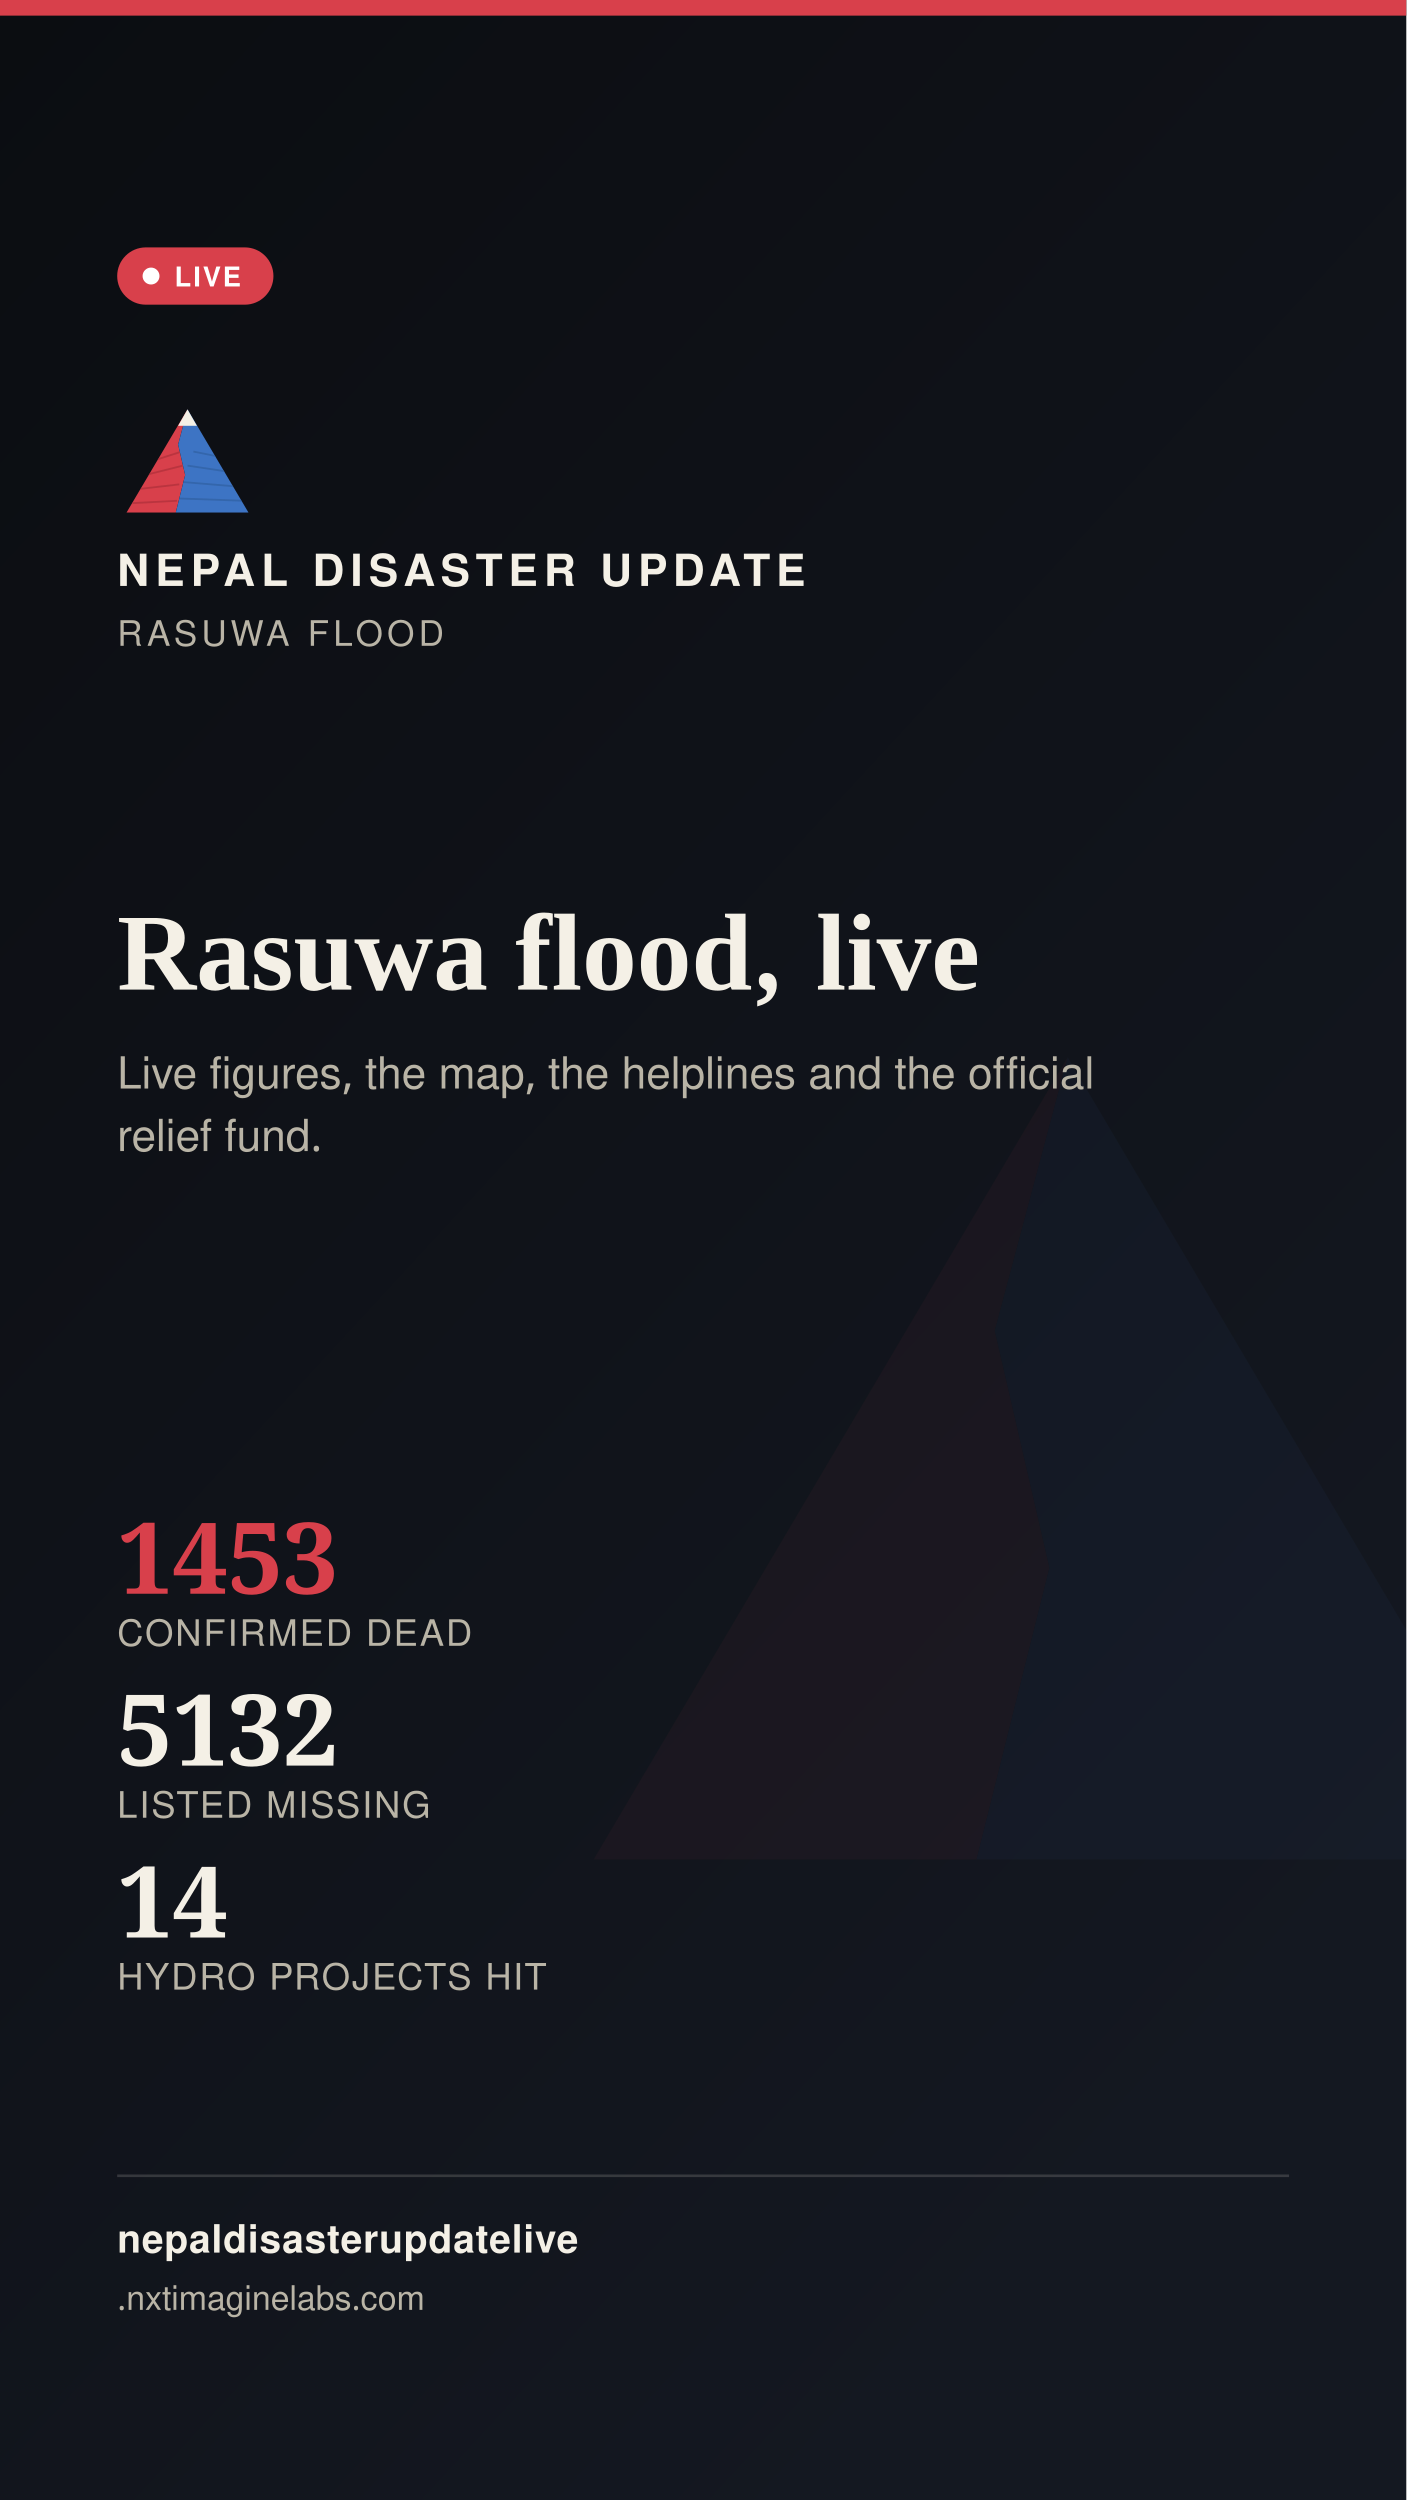
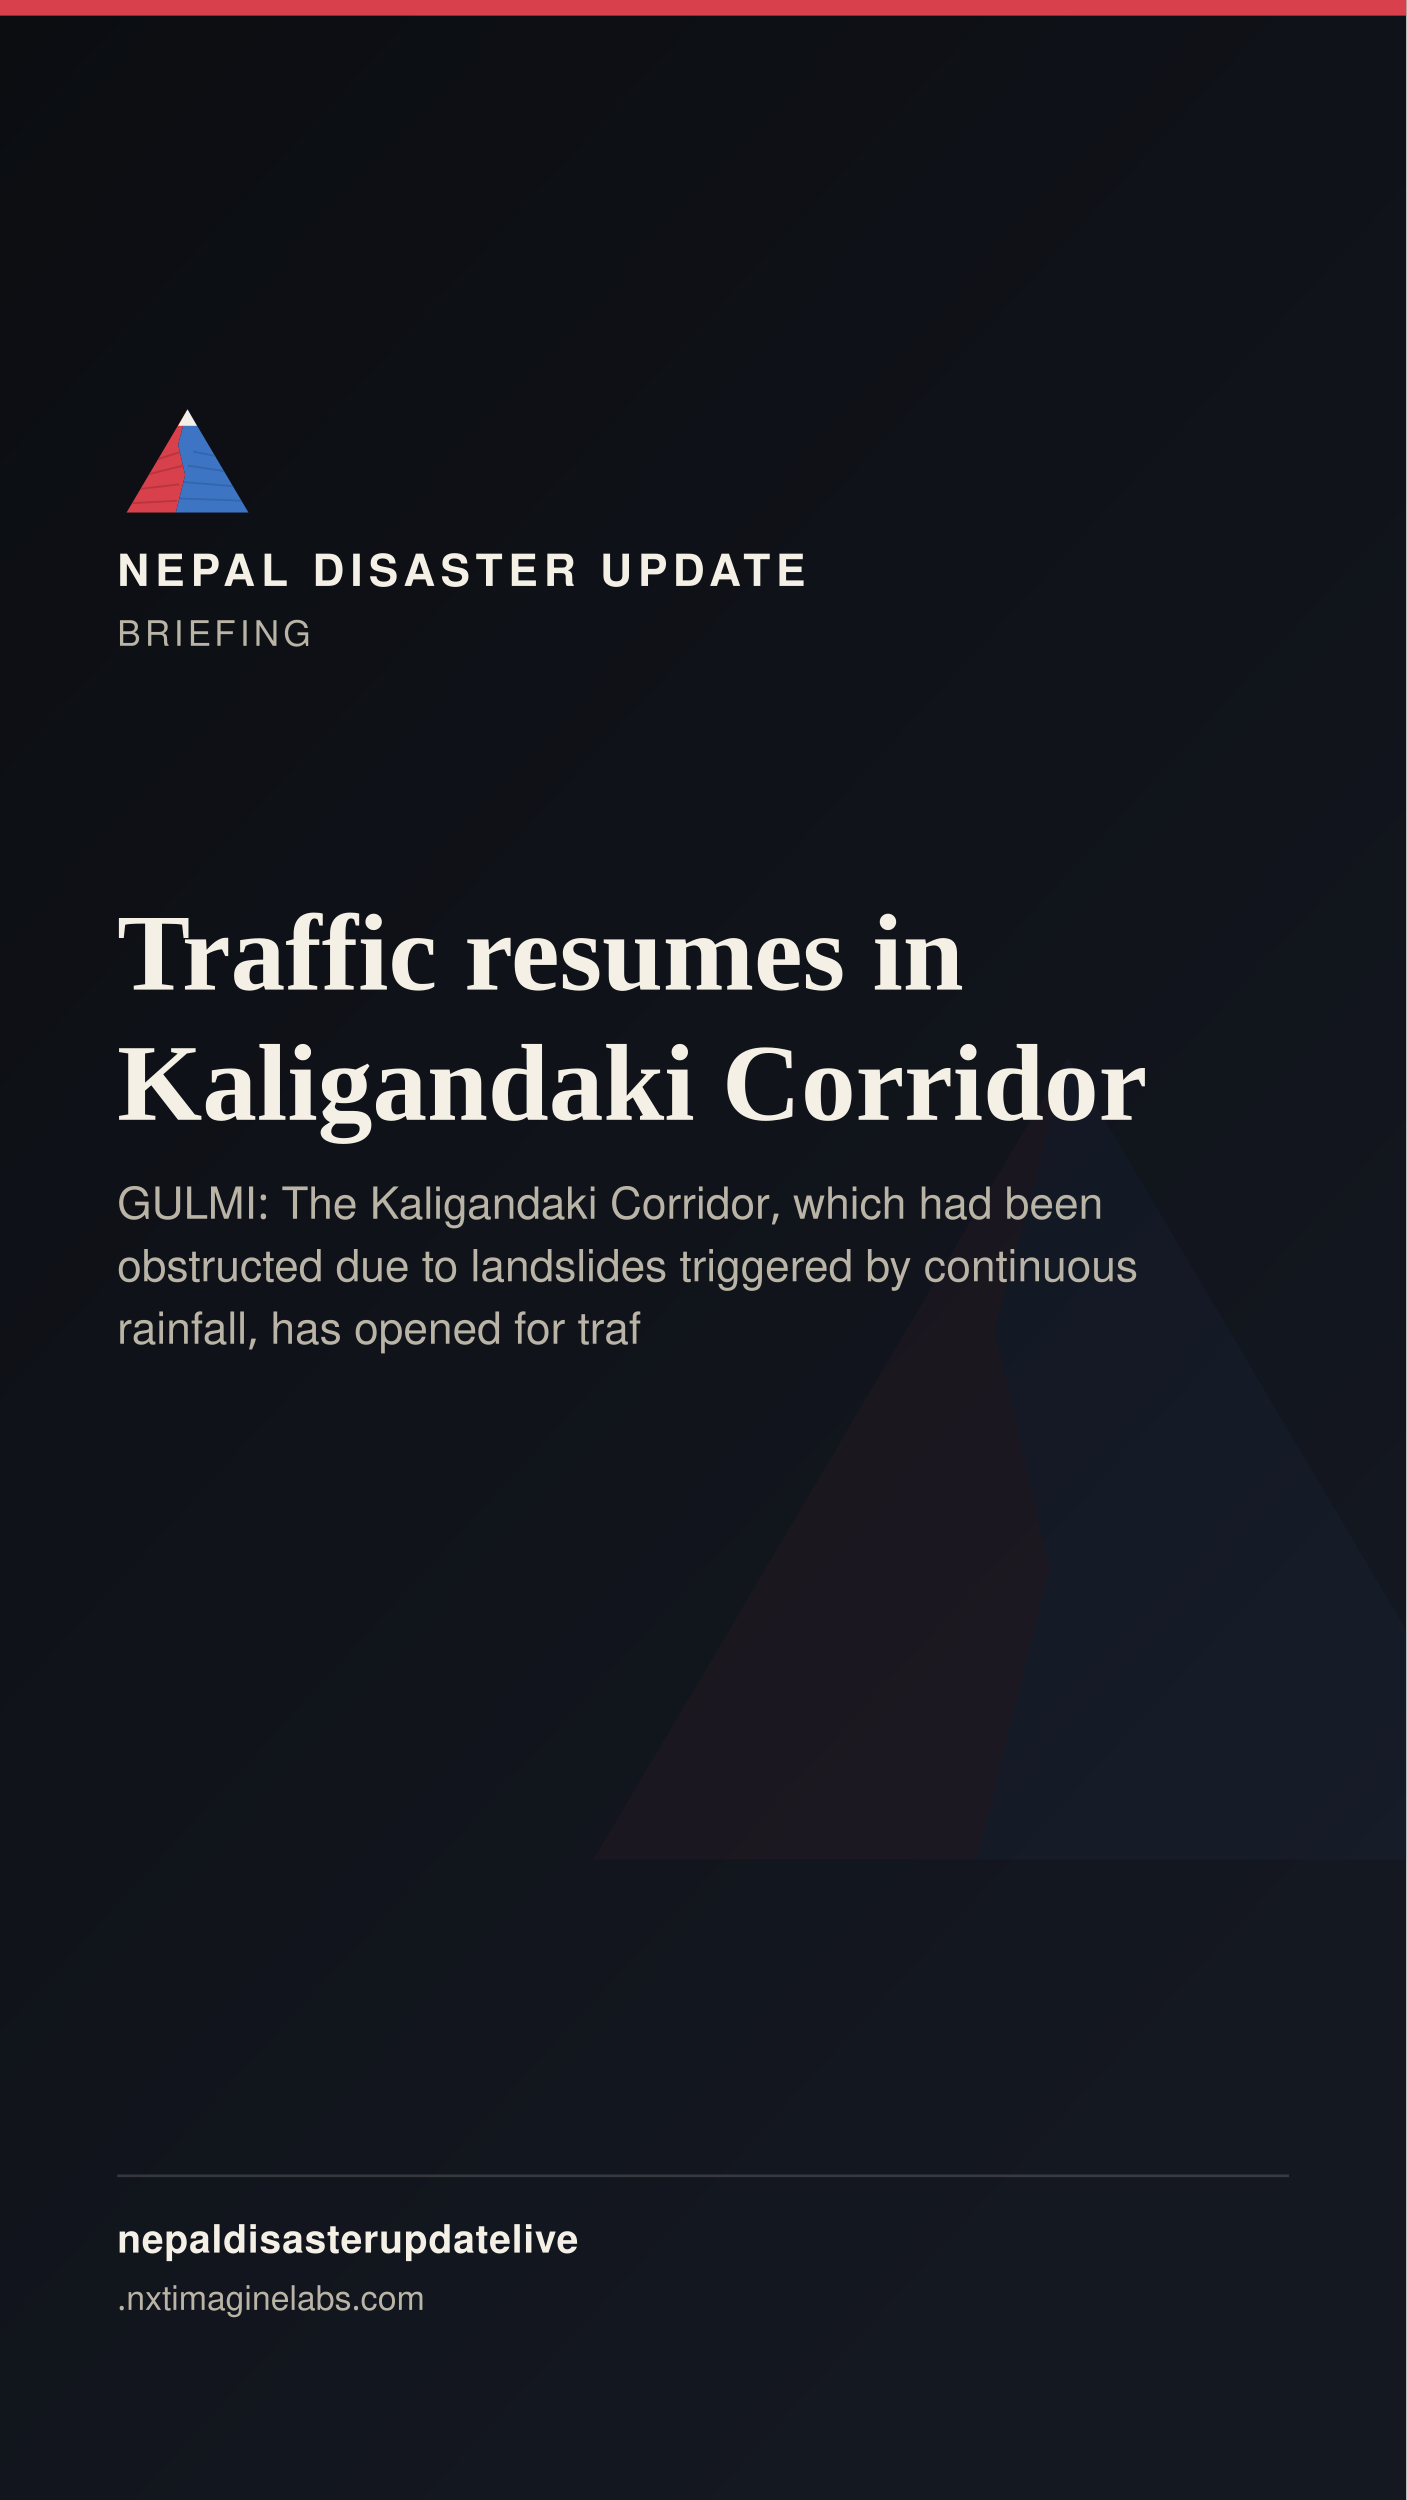
<svg xmlns="http://www.w3.org/2000/svg" width="1080" height="1920" viewBox="0 0 1080 1920">
  <defs>
    <linearGradient id="stbg" x1="0" y1="0" x2="0.6" y2="1">
      <stop offset="0" stop-color="#0B0D11" />
      <stop offset="1" stop-color="#141821" />
    </linearGradient>
  </defs>
  <rect width="1080" height="1920" fill="url(#stbg)" />
  <g transform="translate(400,700) scale(7)" opacity="0.05">
    <polygon points="60,16 52,46 58,72 50,104 8,104" fill="#D8404B" />
    <polygon points="60,16 112,104 50,104 58,72 52,46" fill="#3D74C4" />
  </g>
  <rect x="0" y="0" width="1080" height="12" fill="#D8404B" />
  <g transform="translate(90,300) scale(0.9)">
    <g>
      <defs>
        <clipPath id="ogLs">
          <polygon points="60,16 52,46 58,72 50,104 8,104" />
        </clipPath>
        <clipPath id="ogRs">
          <polygon points="60,16 112,104 50,104 58,72 52,46" />
        </clipPath>
      </defs>
      <polygon points="60,16 52,46 58,72 50,104 8,104" fill="#D8404B" />
      <g clip-path="url(#ogLs)" stroke="#A32A34" stroke-width="1.6" fill="none" opacity="0.55">
        <path d="M30,60 L55,52" />
        <path d="M24,72 L56,64" />
        <path d="M18,84 L53,80" />
        <path d="M13,96 L51,94" />
      </g>
      <polygon points="60,16 112,104 50,104 58,72 52,46" fill="#3D74C4" />
      <g clip-path="url(#ogRs)" stroke="#2A5793" stroke-width="1.6" fill="none" opacity="0.5">
        <path d="M65,52 L95,58" />
        <path d="M60,64 L100,70" />
        <path d="M56,78 L104,82" />
        <path d="M52,92 L108,94" />
      </g>
      <polygon points="60,16 52,30 68,30" fill="#F4F0E6" />
    </g>
  </g>
  <text x="90" y="450" font-family="'Public Sans', 'Noto Sans Devanagari', 'Helvetica Neue', Helvetica, Arial, sans-serif" font-size="34" font-weight="800" letter-spacing="4.6" fill="#F4F0E6">NEPAL DISASTER UPDATE</text>
-   <text x="90" y="496" font-family="'Public Sans', 'Noto Sans Devanagari', 'Helvetica Neue', Helvetica, Arial, sans-serif" font-size="27" letter-spacing="3.2" fill="#B9B4A6">RASUWA FLOOD</text>
-   <g>
-     <rect x="90" y="190" width="120" height="44" rx="22" fill="#D8404B" stroke="none" />
-     <circle cx="116" cy="212" r="6.5" fill="#FFFFFF" />
-     <text x="134" y="220" font-family="'Public Sans', 'Noto Sans Devanagari', 'Helvetica Neue', Helvetica, Arial, sans-serif" font-size="21" font-weight="700" letter-spacing="1.6" fill="#FFFFFF">LIVE</text>
-   </g>
-   <text x="90" y="760" font-family="Newsreader, 'Noto Serif Devanagari', Georgia, 'Times New Roman', serif" font-size="84" font-weight="600" fill="#F4F0E6">Rasuwa flood, live</text>
-   <text x="90" y="836" font-family="'Public Sans', 'Noto Sans Devanagari', 'Helvetica Neue', Helvetica, Arial, sans-serif" font-size="34" fill="#B9B4A6">Live figures, the map, the helplines and the official</text>
-   <text x="90" y="884" font-family="'Public Sans', 'Noto Sans Devanagari', 'Helvetica Neue', Helvetica, Arial, sans-serif" font-size="34" fill="#B9B4A6">relief fund.</text>
-   <g transform="translate(90,1224)">
-     <text x="0" y="0" font-family="Newsreader, 'Noto Serif Devanagari', Georgia, 'Times New Roman', serif" font-size="76" font-weight="600" fill="#D8404B">1453</text>
-     <text x="0" y="40" font-family="'Public Sans', 'Noto Sans Devanagari', 'Helvetica Neue', Helvetica, Arial, sans-serif" font-size="28" letter-spacing="1.4" fill="#B9B4A6">CONFIRMED DEAD</text>
-     <text x="0" y="132" font-family="Newsreader, 'Noto Serif Devanagari', Georgia, 'Times New Roman', serif" font-size="76" font-weight="600" fill="#F4F0E6">5132</text>
-     <text x="0" y="172" font-family="'Public Sans', 'Noto Sans Devanagari', 'Helvetica Neue', Helvetica, Arial, sans-serif" font-size="28" letter-spacing="1.4" fill="#B9B4A6">LISTED MISSING</text>
-     <text x="0" y="264" font-family="Newsreader, 'Noto Serif Devanagari', Georgia, 'Times New Roman', serif" font-size="76" font-weight="600" fill="#F4F0E6">14</text>
-     <text x="0" y="304" font-family="'Public Sans', 'Noto Sans Devanagari', 'Helvetica Neue', Helvetica, Arial, sans-serif" font-size="28" letter-spacing="1.4" fill="#B9B4A6">HYDRO PROJECTS HIT</text>
-   </g>
+   <text x="90" y="496" font-family="'Public Sans', 'Noto Sans Devanagari', 'Helvetica Neue', Helvetica, Arial, sans-serif" font-size="27" letter-spacing="3.2" fill="#B9B4A6">BRIEFING</text>
+   <text x="90" y="760" font-family="Newsreader, 'Noto Serif Devanagari', Georgia, 'Times New Roman', serif" font-size="84" font-weight="600" fill="#F4F0E6">Traffic resumes in</text>
+   <text x="90" y="860" font-family="Newsreader, 'Noto Serif Devanagari', Georgia, 'Times New Roman', serif" font-size="84" font-weight="600" fill="#F4F0E6">Kaligandaki Corridor</text>
+   <text x="90" y="936" font-family="'Public Sans', 'Noto Sans Devanagari', 'Helvetica Neue', Helvetica, Arial, sans-serif" font-size="34" fill="#B9B4A6">GULMI: The Kaligandaki Corridor, which had been</text>
+   <text x="90" y="984" font-family="'Public Sans', 'Noto Sans Devanagari', 'Helvetica Neue', Helvetica, Arial, sans-serif" font-size="34" fill="#B9B4A6">obstructed due to landslides triggered by continuous</text>
+   <text x="90" y="1032" font-family="'Public Sans', 'Noto Sans Devanagari', 'Helvetica Neue', Helvetica, Arial, sans-serif" font-size="34" fill="#B9B4A6">rainfall, has opened for traf</text>
  <rect x="90" y="1670" width="900" height="2" fill="rgba(244,240,230,0.16)" />
  <text x="90" y="1730" font-family="'Public Sans', 'Noto Sans Devanagari', 'Helvetica Neue', Helvetica, Arial, sans-serif" font-size="30" fill="#F4F0E6" font-weight="700" letter-spacing="0.6">nepaldisasterupdatelive</text>
  <text x="90" y="1774" font-family="'Public Sans', 'Noto Sans Devanagari', 'Helvetica Neue', Helvetica, Arial, sans-serif" font-size="26" fill="#B9B4A6">
    .nxtimaginelabs.com</text>
</svg>
